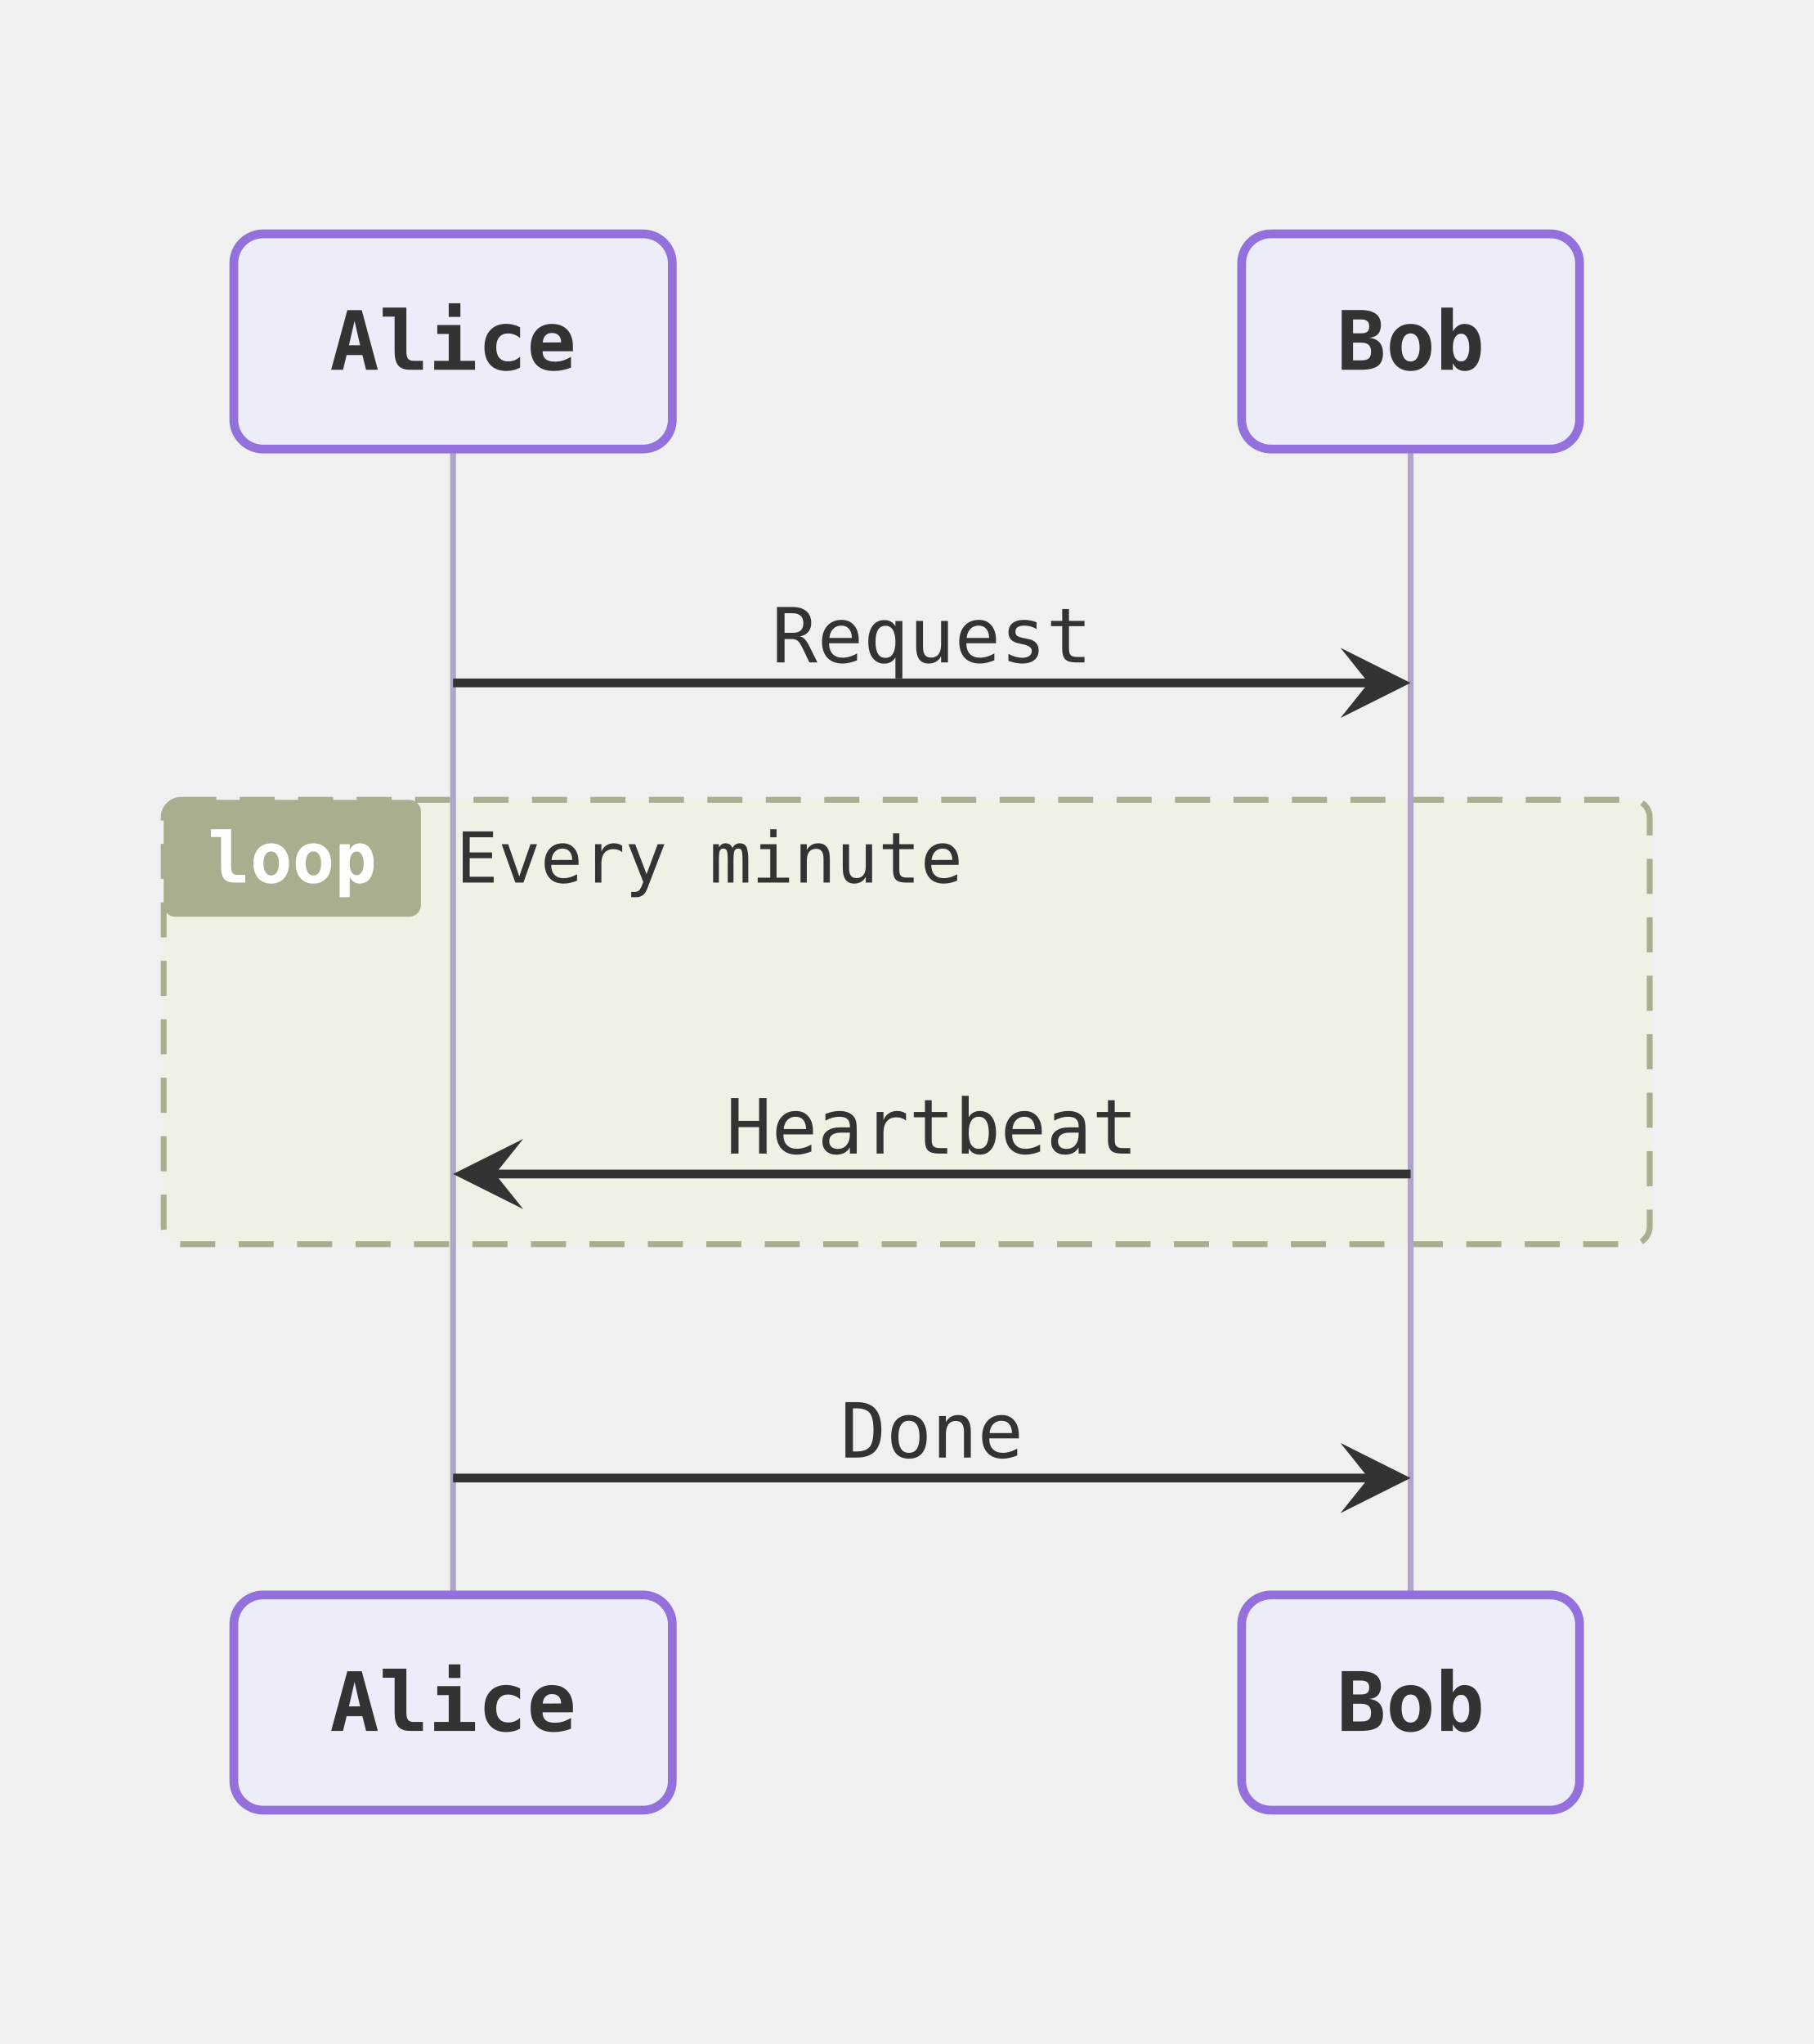
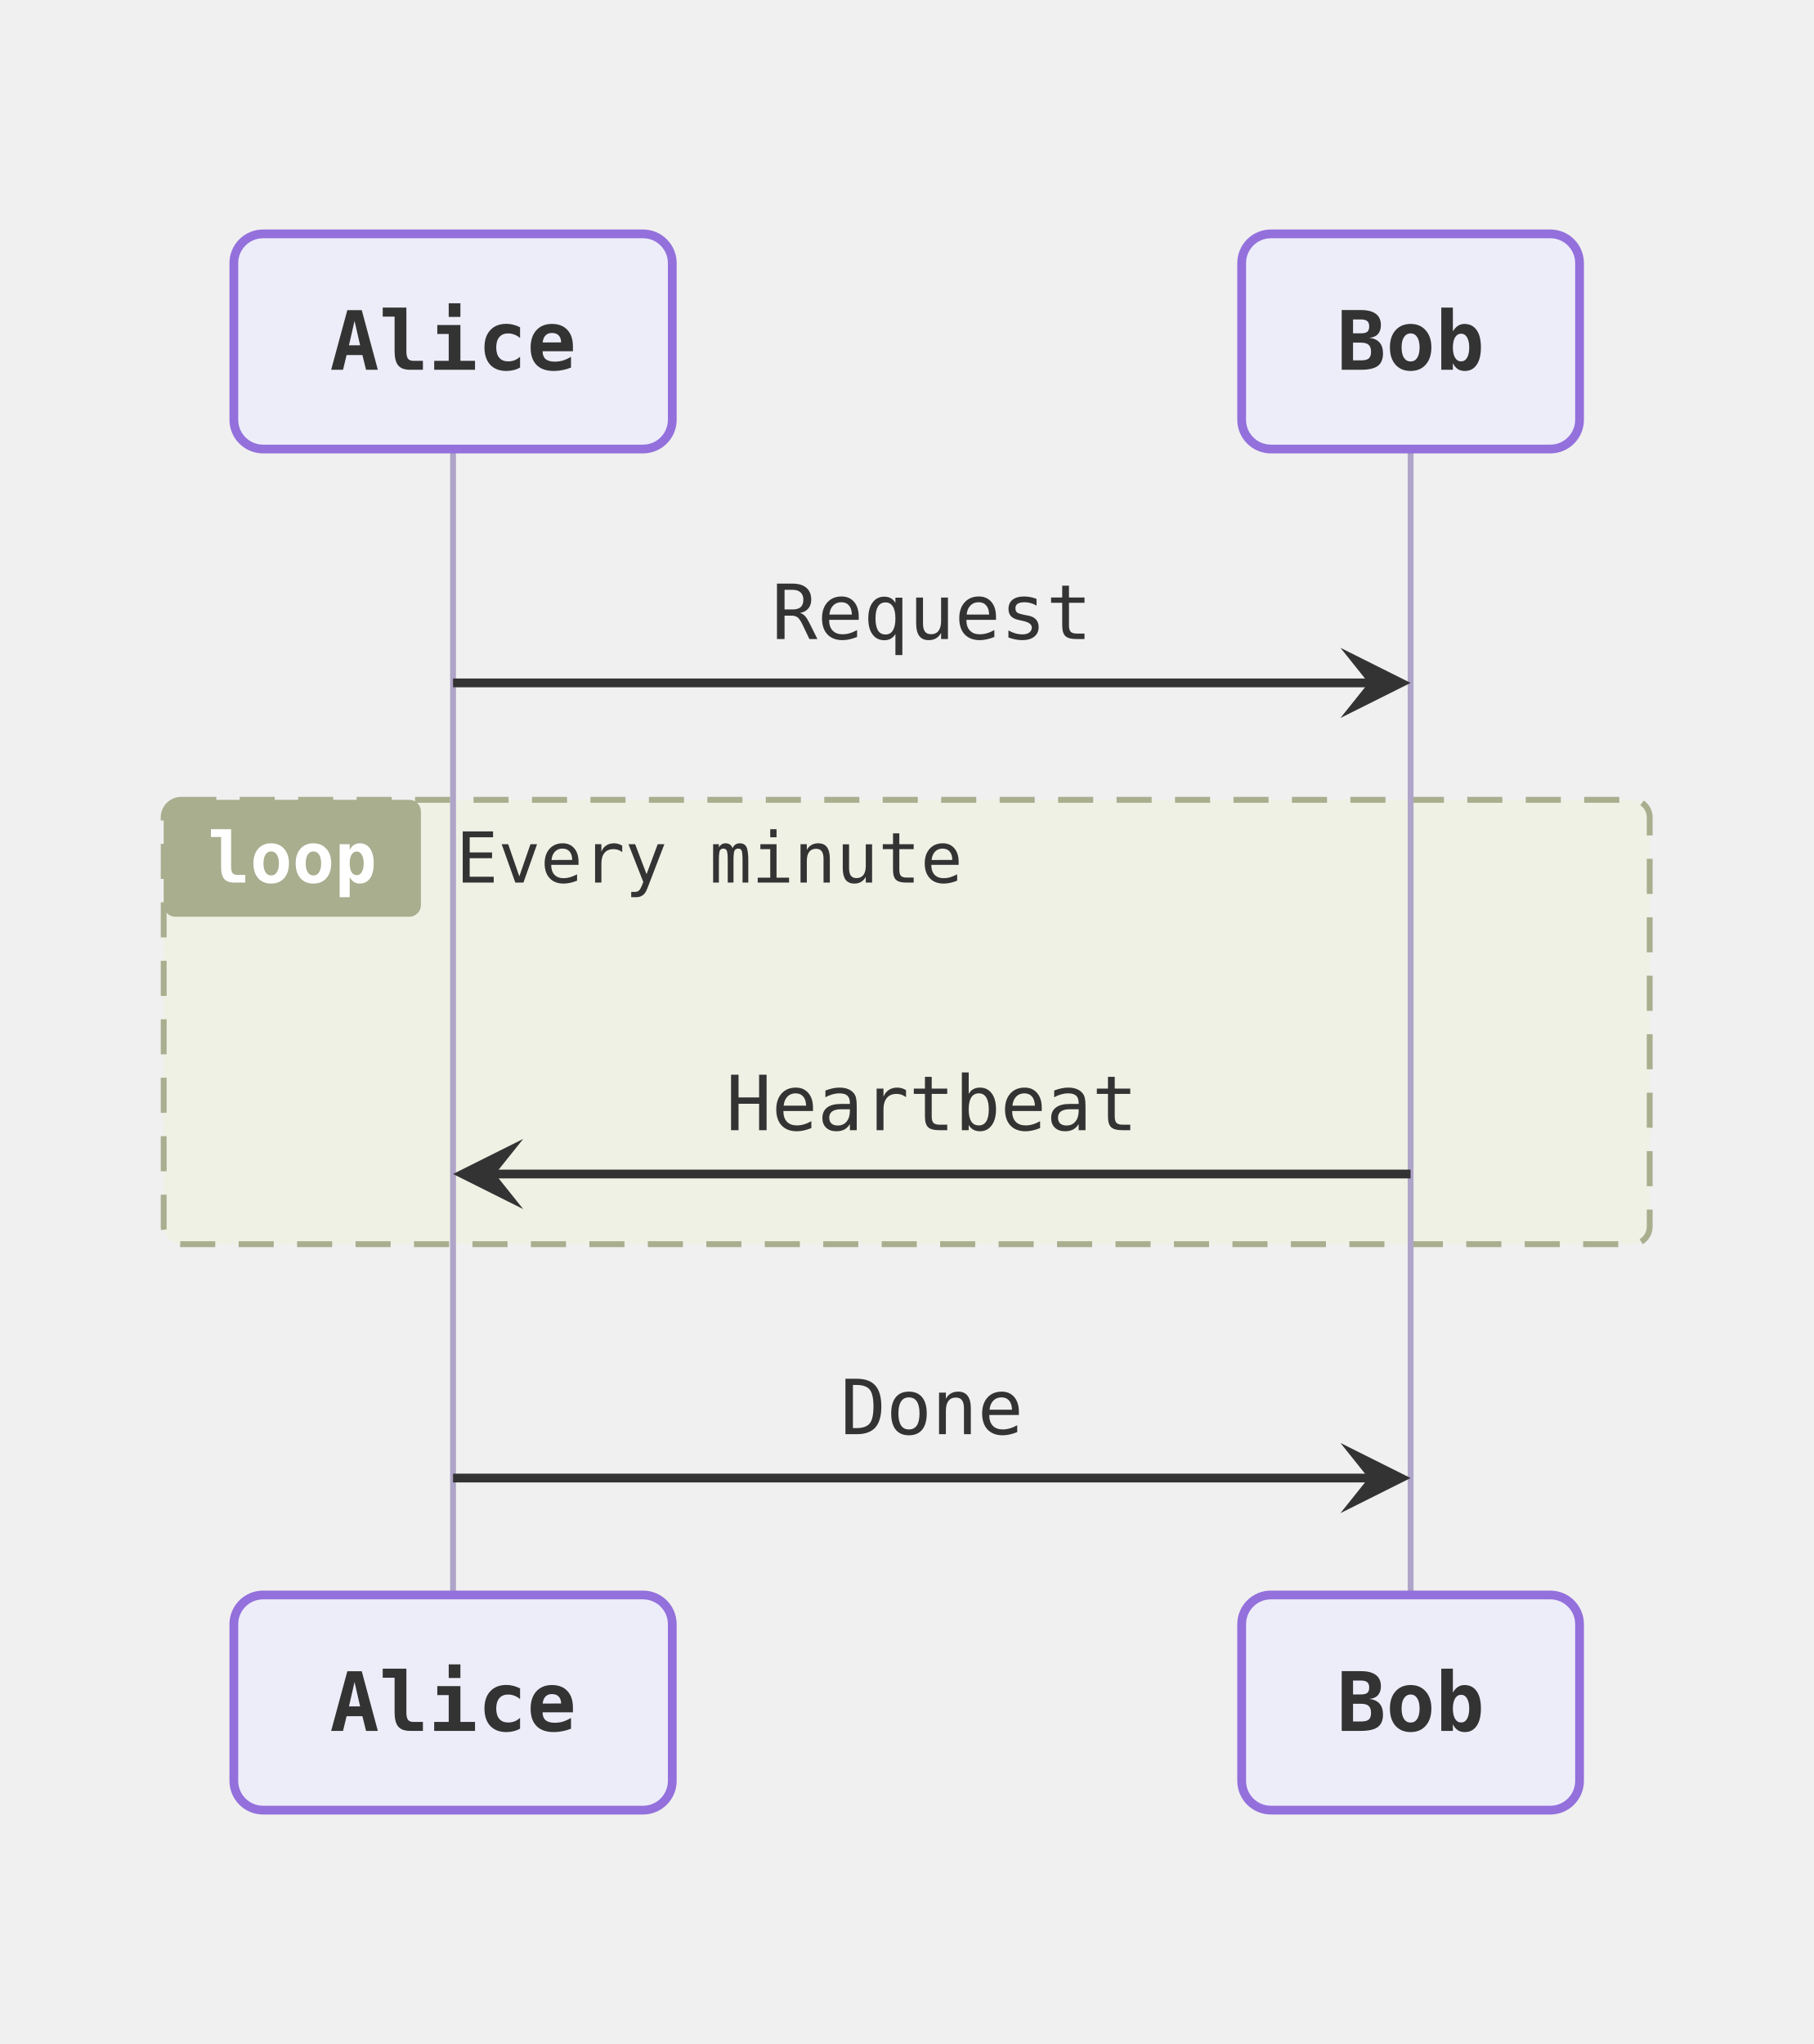
<svg xmlns="http://www.w3.org/2000/svg" viewBox="0 0 310.2 349.6" width="310.2" height="349.6">
  <defs>
    <marker id="arrow-point-333333" viewBox="0 0 10 10" refX="8" refY="5" markerWidth="8" markerHeight="8" orient="auto-start-reverse">
      <path d="M10 5 L0 10 L4 5 L0 0 Z" fill="#333333" />
    </marker>
  </defs>
  <g transform="translate(20, 20)">
    <rect x="8" y="116.8" width="254.2" height="76" rx="3" ry="3" fill="#ecf2dc99" stroke="#a8ae8e" stroke-width="1" stroke-dasharray="6 4" />
    <rect x="8" y="116.8" width="44" height="20" rx="2" ry="2" fill="#a8ae8e" />
    <text x="30" y="126.8" text-anchor="middle" dominant-baseline="central" font-size="12px" font-family="'Intel One Mono', 'SF Mono', 'Cascadia Code', 'JetBrains Mono', 'Fira Code', 'Consolas', 'Menlo', monospace" fill="#ffffff" font-weight="bold">loop</text>
    <text x="58" y="126.8" text-anchor="start" dominant-baseline="central" font-size="12px" font-family="'Intel One Mono', 'SF Mono', 'Cascadia Code', 'JetBrains Mono', 'Fira Code', 'Consolas', 'Menlo', monospace" fill="#333333">Every minute</text>
    <path d="M57.5 56.8 L57.5 252.8" fill="none" stroke="#afa5c8" stroke-width="1" />
    <path d="M221.3 56.8 L221.3 252.8" fill="none" stroke="#afa5c8" stroke-width="1" />
    <path d="M57.5 96.8 L218.9 96.8" fill="none" stroke="#333333" stroke-width="1.5" marker-end="url(#arrow-point-333333)" />
-     <text x="139.4" y="88.8" text-anchor="middle" dominant-baseline="central" font-size="13px" font-family="'Intel One Mono', 'SF Mono', 'Cascadia Code', 'JetBrains Mono', 'Fira Code', 'Consolas', 'Menlo', monospace" fill="#333333">Request</text>
+     <text x="139.4" y="84.8" text-anchor="middle" dominant-baseline="central" font-size="13px" font-family="'Intel One Mono', 'SF Mono', 'Cascadia Code', 'JetBrains Mono', 'Fira Code', 'Consolas', 'Menlo', monospace" fill="#333333">Request</text>
    <path d="M221.3 180.8 L59.9 180.8" fill="none" stroke="#333333" stroke-width="1.5" marker-end="url(#arrow-point-333333)" />
-     <text x="139.4" y="172.8" text-anchor="middle" dominant-baseline="central" font-size="13px" font-family="'Intel One Mono', 'SF Mono', 'Cascadia Code', 'JetBrains Mono', 'Fira Code', 'Consolas', 'Menlo', monospace" fill="#333333">Heartbeat</text>
+     <text x="139.4" y="168.8" text-anchor="middle" dominant-baseline="central" font-size="13px" font-family="'Intel One Mono', 'SF Mono', 'Cascadia Code', 'JetBrains Mono', 'Fira Code', 'Consolas', 'Menlo', monospace" fill="#333333">Heartbeat</text>
    <path d="M57.5 232.8 L218.9 232.8" fill="none" stroke="#333333" stroke-width="1.5" marker-end="url(#arrow-point-333333)" />
-     <text x="139.4" y="224.8" text-anchor="middle" dominant-baseline="central" font-size="13px" font-family="'Intel One Mono', 'SF Mono', 'Cascadia Code', 'JetBrains Mono', 'Fira Code', 'Consolas', 'Menlo', monospace" fill="#333333">Done</text>
+     <text x="139.4" y="220.8" text-anchor="middle" dominant-baseline="central" font-size="13px" font-family="'Intel One Mono', 'SF Mono', 'Cascadia Code', 'JetBrains Mono', 'Fira Code', 'Consolas', 'Menlo', monospace" fill="#333333">Done</text>
    <rect x="20" y="20" width="75" height="36.8" rx="5" ry="5" fill="#ececffb2" stroke="#9370db" stroke-width="1.5" />
    <text x="57.5" y="38.4" text-anchor="middle" dominant-baseline="central" font-size="14px" font-family="'Intel One Mono', 'SF Mono', 'Cascadia Code', 'JetBrains Mono', 'Fira Code', 'Consolas', 'Menlo', monospace" fill="#333333" font-weight="bold">Alice</text>
    <rect x="192.4" y="20" width="57.8" height="36.8" rx="5" ry="5" fill="#ececffb2" stroke="#9370db" stroke-width="1.5" />
    <text x="221.3" y="38.4" text-anchor="middle" dominant-baseline="central" font-size="14px" font-family="'Intel One Mono', 'SF Mono', 'Cascadia Code', 'JetBrains Mono', 'Fira Code', 'Consolas', 'Menlo', monospace" fill="#333333" font-weight="bold">Bob</text>
    <rect x="20" y="252.8" width="75" height="36.8" rx="5" ry="5" fill="#ececffb2" stroke="#9370db" stroke-width="1.5" />
    <text x="57.5" y="271.2" text-anchor="middle" dominant-baseline="central" font-size="14px" font-family="'Intel One Mono', 'SF Mono', 'Cascadia Code', 'JetBrains Mono', 'Fira Code', 'Consolas', 'Menlo', monospace" fill="#333333" font-weight="bold">Alice</text>
    <rect x="192.4" y="252.8" width="57.8" height="36.8" rx="5" ry="5" fill="#ececffb2" stroke="#9370db" stroke-width="1.5" />
    <text x="221.3" y="271.2" text-anchor="middle" dominant-baseline="central" font-size="14px" font-family="'Intel One Mono', 'SF Mono', 'Cascadia Code', 'JetBrains Mono', 'Fira Code', 'Consolas', 'Menlo', monospace" fill="#333333" font-weight="bold">Bob</text>
  </g>
</svg>
